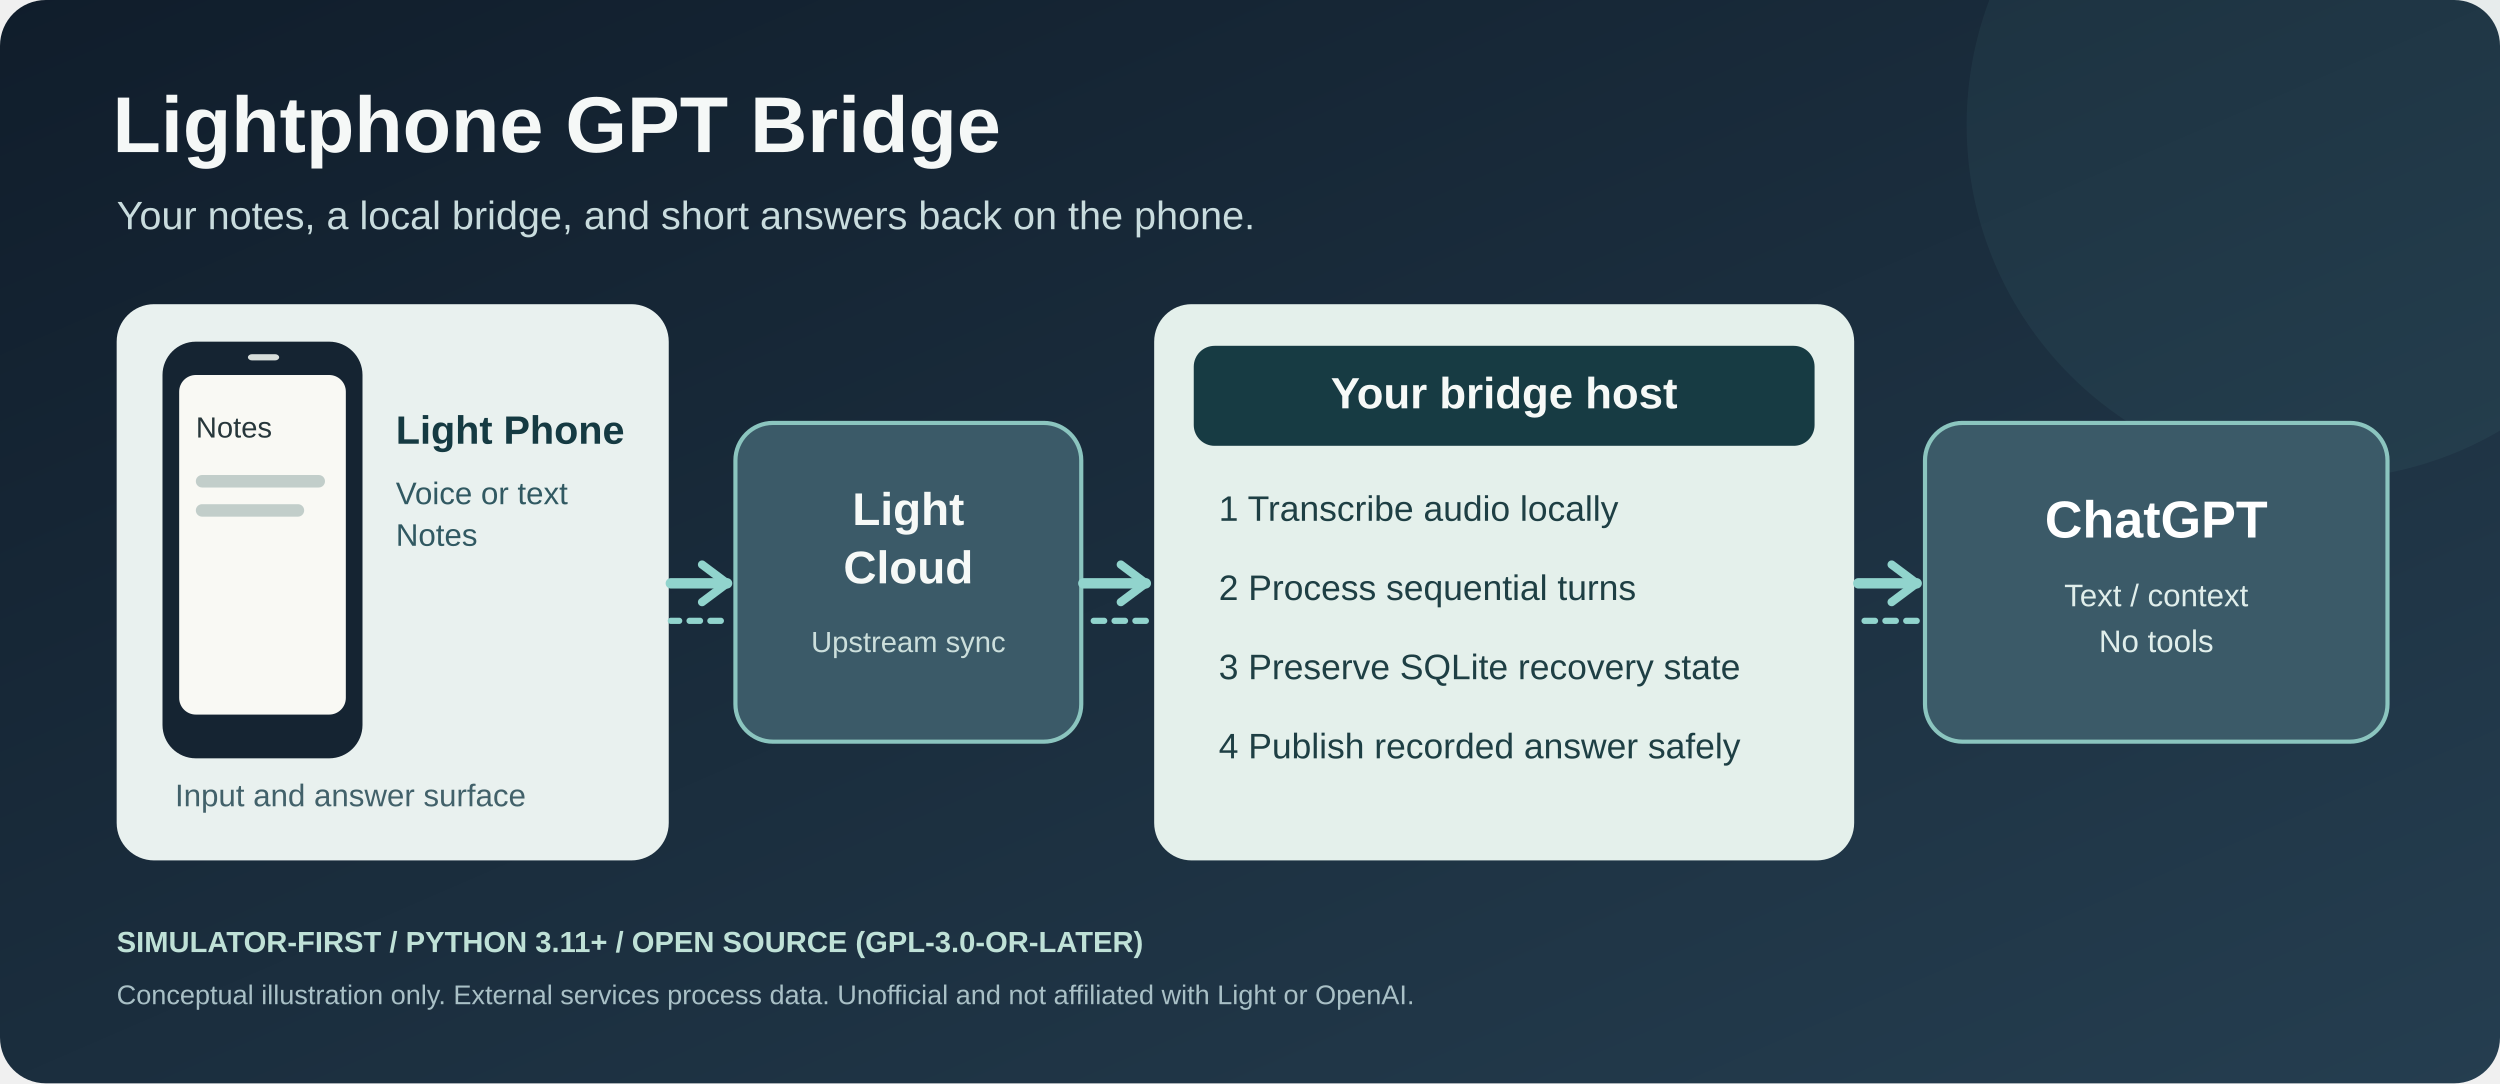
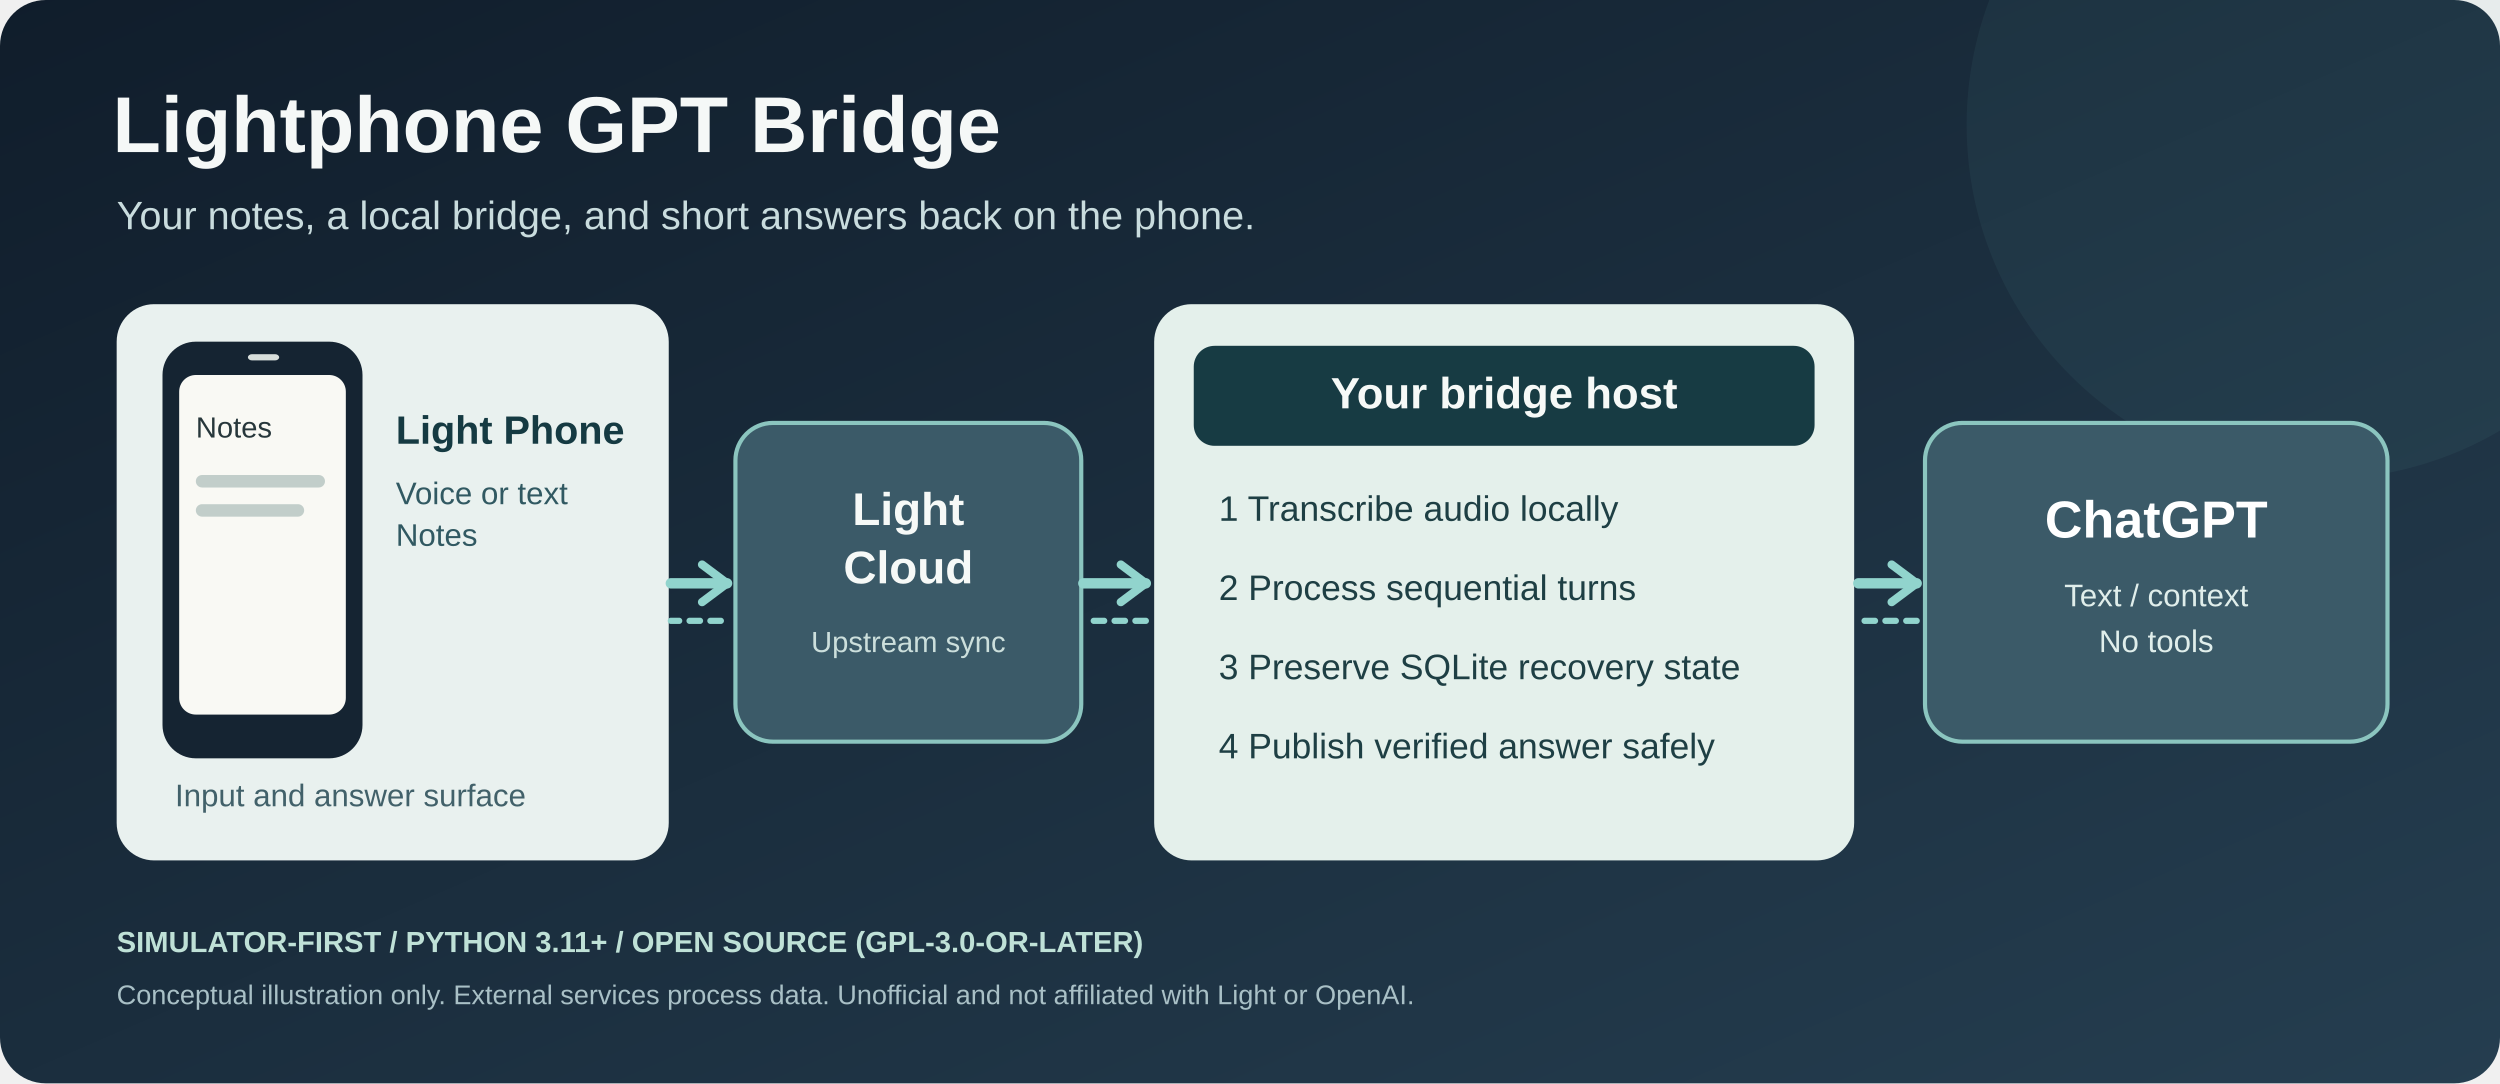
<svg xmlns="http://www.w3.org/2000/svg" width="1200" height="520" viewBox="0 0 1200 520" role="img" aria-labelledby="t d">
  <defs>
    <linearGradient id="bg" x1="0" y1="0" x2="1" y2="1">
      <stop stop-color="#101d2b" />
      <stop offset="1" stop-color="#253e50" />
    </linearGradient>
    <linearGradient id="a" x1="0" y1="0" x2="1" y2="0">
      <stop stop-color="#71c8c1" />
      <stop offset="1" stop-color="#b6dacc" />
    </linearGradient>
  </defs>
  <rect width="1200" height="520" rx="22" fill="url(#bg)" />
  <circle cx="1114" cy="60" r="170" fill="#6dbbb4" opacity=".07" />
  <text x="54" y="73" font-family="Arial,sans-serif" font-size="38" font-weight="700" fill="#f5f8f7">Lightphone GPT Bridge</text>
  <text x="56" y="110" font-family="Arial,sans-serif" font-size="19" fill="#c9dcde">Your notes, a local bridge, and short answers back on the phone.</text>
  <rect x="56" y="146" width="265" height="267" rx="18" fill="#e9f1ef" />
  <rect x="78" y="164" width="96" height="200" rx="16" fill="#152432" />
  <rect x="86" y="180" width="80" height="163" rx="8" fill="#f9f9f4" />
  <rect x="119" y="170" width="15" height="3" rx="2" fill="#d8dfdc" />
  <text x="94" y="210" font-family="Arial,sans-serif" font-size="14" fill="#27373b">Notes</text>
  <rect x="94" y="228" width="62" height="6" rx="3" fill="#c2ceca" />
  <rect x="94" y="242" width="52" height="6" rx="3" fill="#c2ceca" />
  <text x="190" y="213" font-family="Arial,sans-serif" font-size="19" font-weight="700" fill="#153a42">Light Phone</text>
  <text x="190" y="242" font-family="Arial,sans-serif" font-size="15" fill="#315962">Voice or text</text>
  <text x="190" y="262" font-family="Arial,sans-serif" font-size="15" fill="#315962">Notes</text>
  <text x="84" y="387" font-family="Arial,sans-serif" font-size="15" fill="#42616a">Input and answer surface</text>
  <rect x="353" y="203" width="166" height="153" rx="18" fill="#3b5a68" stroke="#8bc5bf" stroke-width="2" />
  <text x="436" y="252" text-anchor="middle" font-family="Arial,sans-serif" font-size="22" font-weight="700" fill="#f6f9f7">Light</text>
  <text x="436" y="280" text-anchor="middle" font-family="Arial,sans-serif" font-size="22" font-weight="700" fill="#f6f9f7">Cloud</text>
  <text x="436" y="313" text-anchor="middle" font-family="Arial,sans-serif" font-size="14" fill="#ccdfdc">Upstream sync</text>
  <rect x="554" y="146" width="336" height="267" rx="18" fill="#e4f0eb" />
  <rect x="573" y="166" width="298" height="48" rx="10" fill="#173b43" />
  <text x="722" y="196" text-anchor="middle" font-family="Arial,sans-serif" font-size="21" font-weight="700" fill="#f6f9f7">Your bridge host</text>
  <text x="585" y="250" font-family="Arial,sans-serif" font-size="17" fill="#1e3f44">1  Transcribe audio locally</text>
  <text x="585" y="288" font-family="Arial,sans-serif" font-size="17" fill="#1e3f44">2  Process sequential turns</text>
  <text x="585" y="326" font-family="Arial,sans-serif" font-size="17" fill="#1e3f44">3  Preserve SQLite recovery state</text>
-   <text x="585" y="364" font-family="Arial,sans-serif" font-size="17" fill="#1e3f44">4  Publish recorded answer safely</text>
+   <text x="585" y="364" font-family="Arial,sans-serif" font-size="17" fill="#1e3f44">4  Publish verified answer safely</text>
  <rect x="924" y="203" width="222" height="153" rx="18" fill="#3b5a68" stroke="#8bc5bf" stroke-width="2" />
  <text x="1035" y="258" text-anchor="middle" font-family="Arial,sans-serif" font-size="25" font-weight="700" fill="#fff">ChatGPT</text>
  <text x="1035" y="291" text-anchor="middle" font-family="Arial,sans-serif" font-size="15" fill="#e0eeeb">Text / context</text>
  <text x="1035" y="313" text-anchor="middle" font-family="Arial,sans-serif" font-size="15" fill="#e0eeeb">No tools</text>
  <path d="M322 280 H349 M520 280 H550 M892 280 H920" stroke="#91d4cd" stroke-width="5" stroke-linecap="round" />
  <path d="M337 271 L349 280 L337 289 M538 271 L550 280 L538 289 M908 271 L920 280 L908 289" fill="none" stroke="#91d4cd" stroke-width="4" stroke-linecap="round" stroke-linejoin="round" />
  <path d="M346 298 H322 M550 298 H522 M920 298 H894" stroke="#91d4cd" stroke-width="3" stroke-dasharray="5 5" stroke-linecap="round" />
  <text x="56" y="457" font-family="Arial,sans-serif" font-size="14" font-weight="700" fill="#bfe1d7">SIMULATOR-FIRST  /  PYTHON 3.11+  /  OPEN SOURCE (GPL-3.0-OR-LATER)</text>
  <text x="56" y="482" font-family="Arial,sans-serif" font-size="13" fill="#a9c0c6">Conceptual illustration only. External services process data. Unofficial and not affiliated with Light or OpenAI.</text>
</svg>
